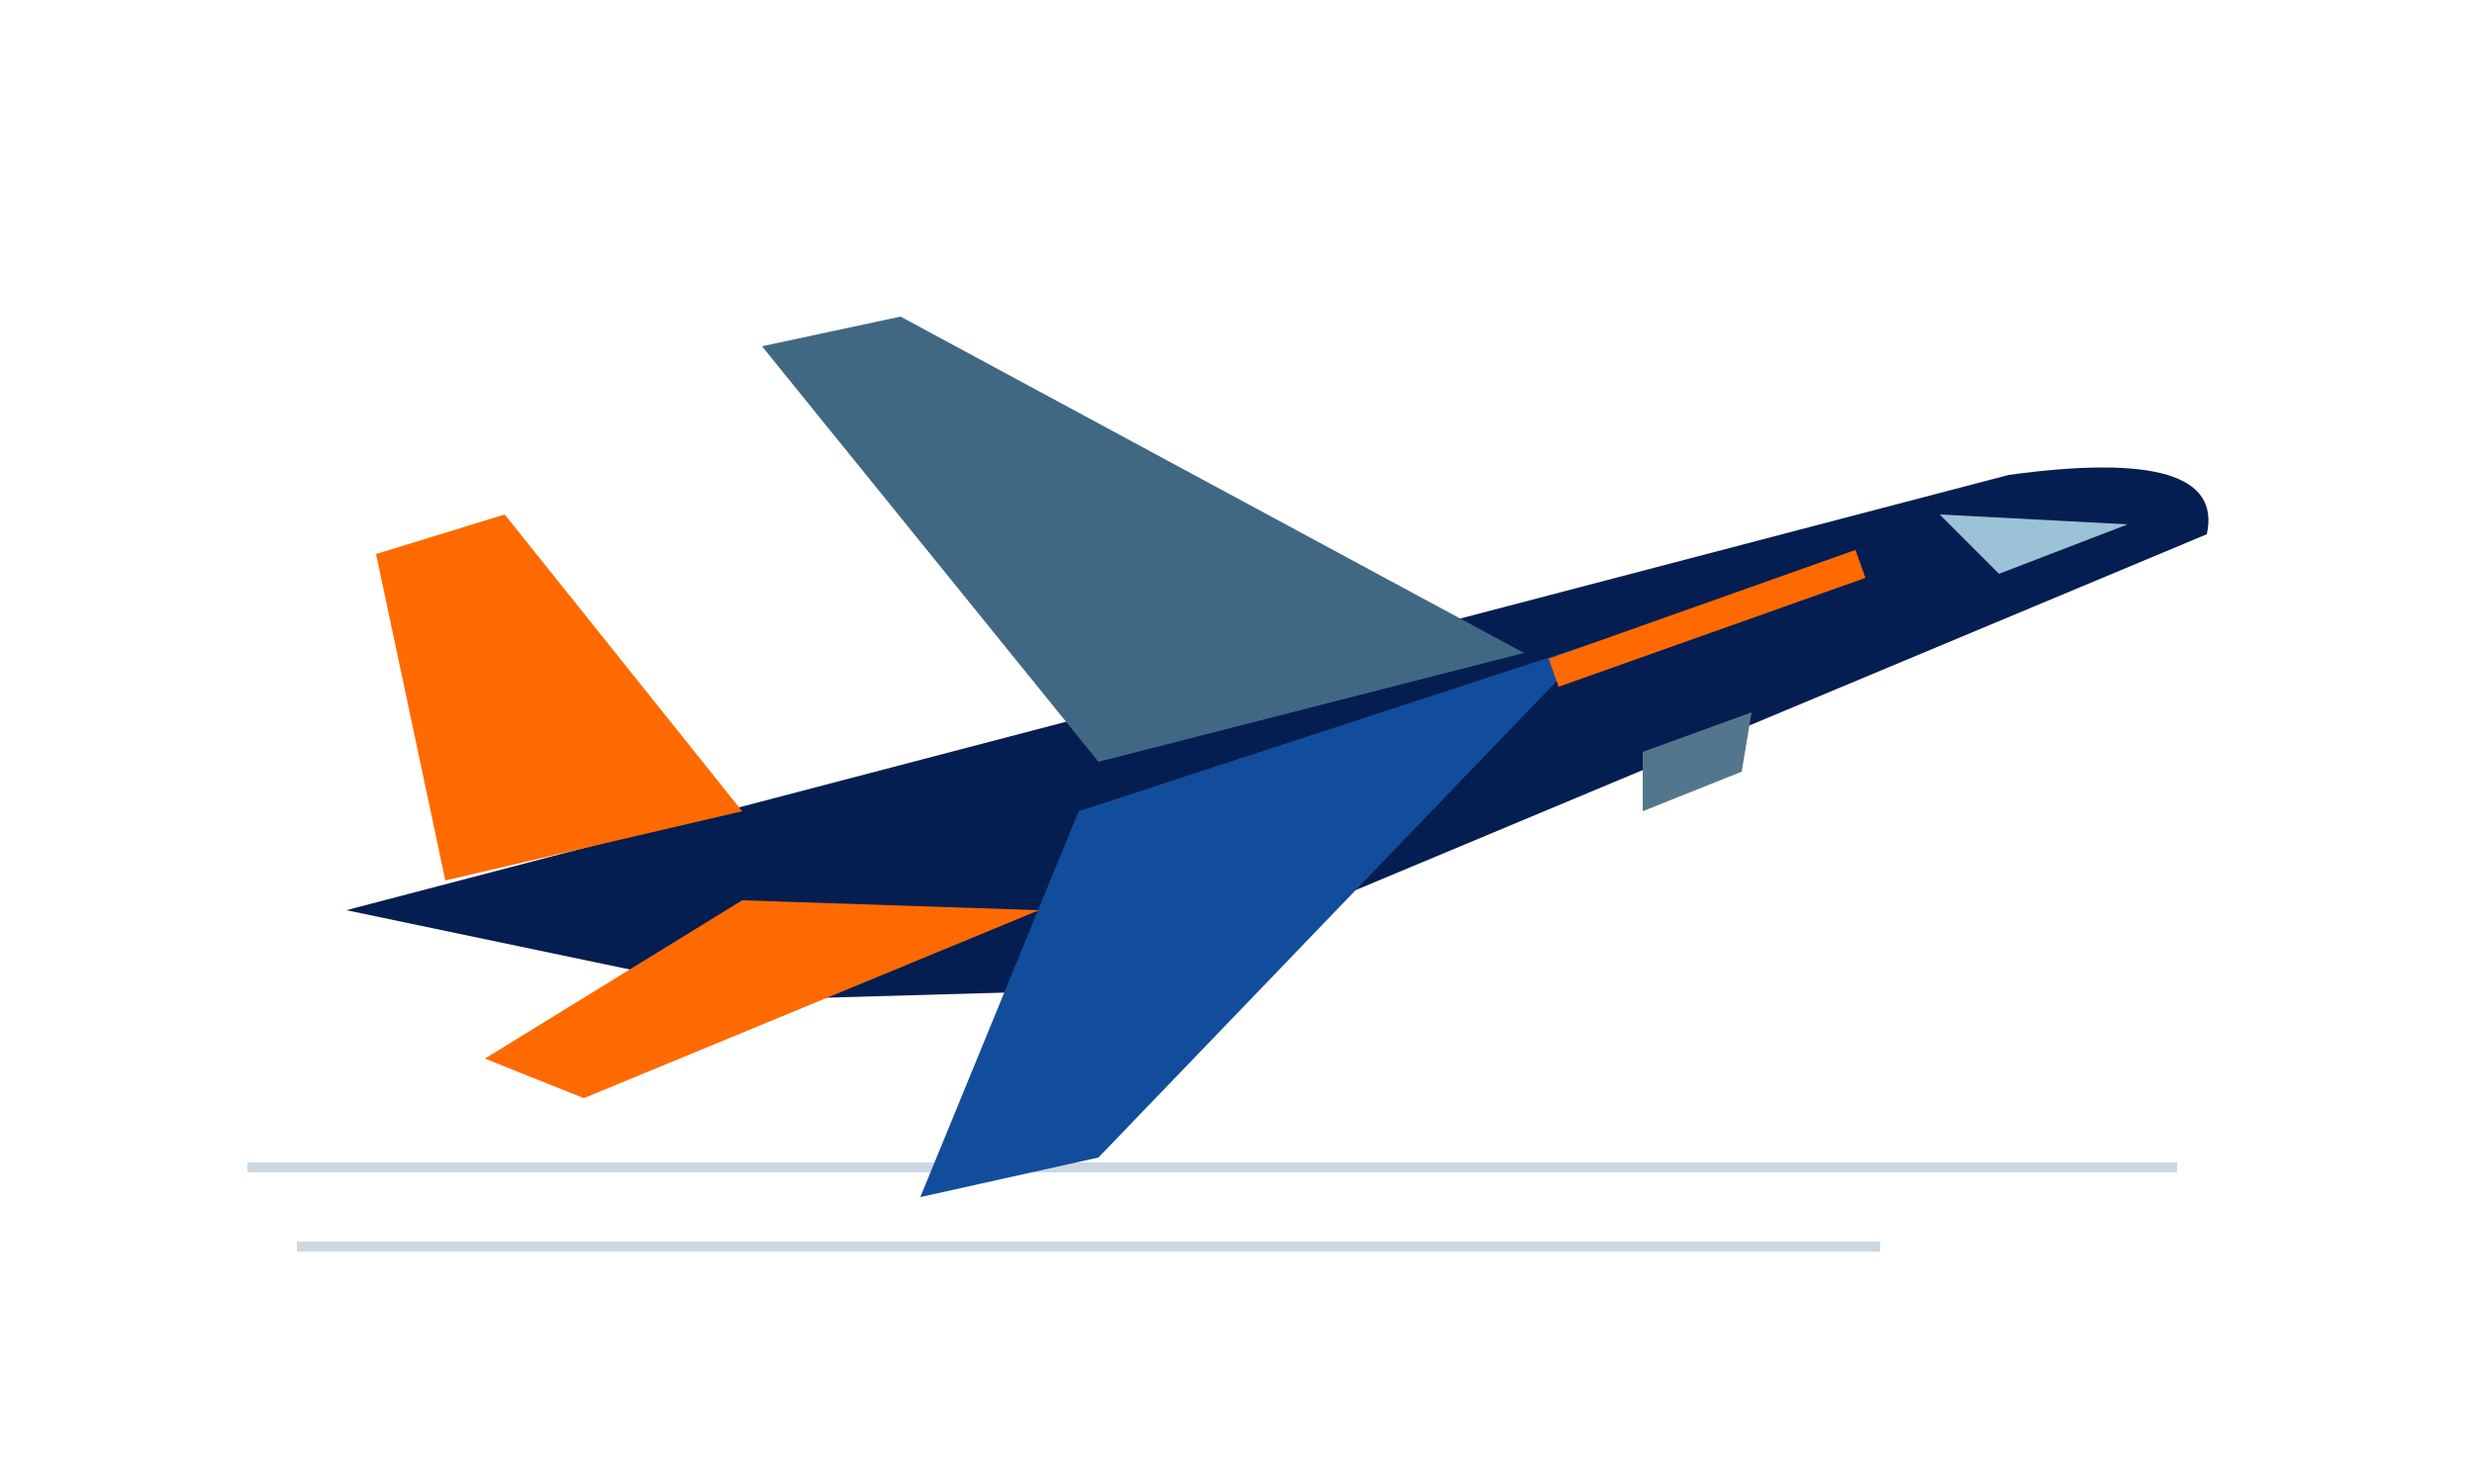
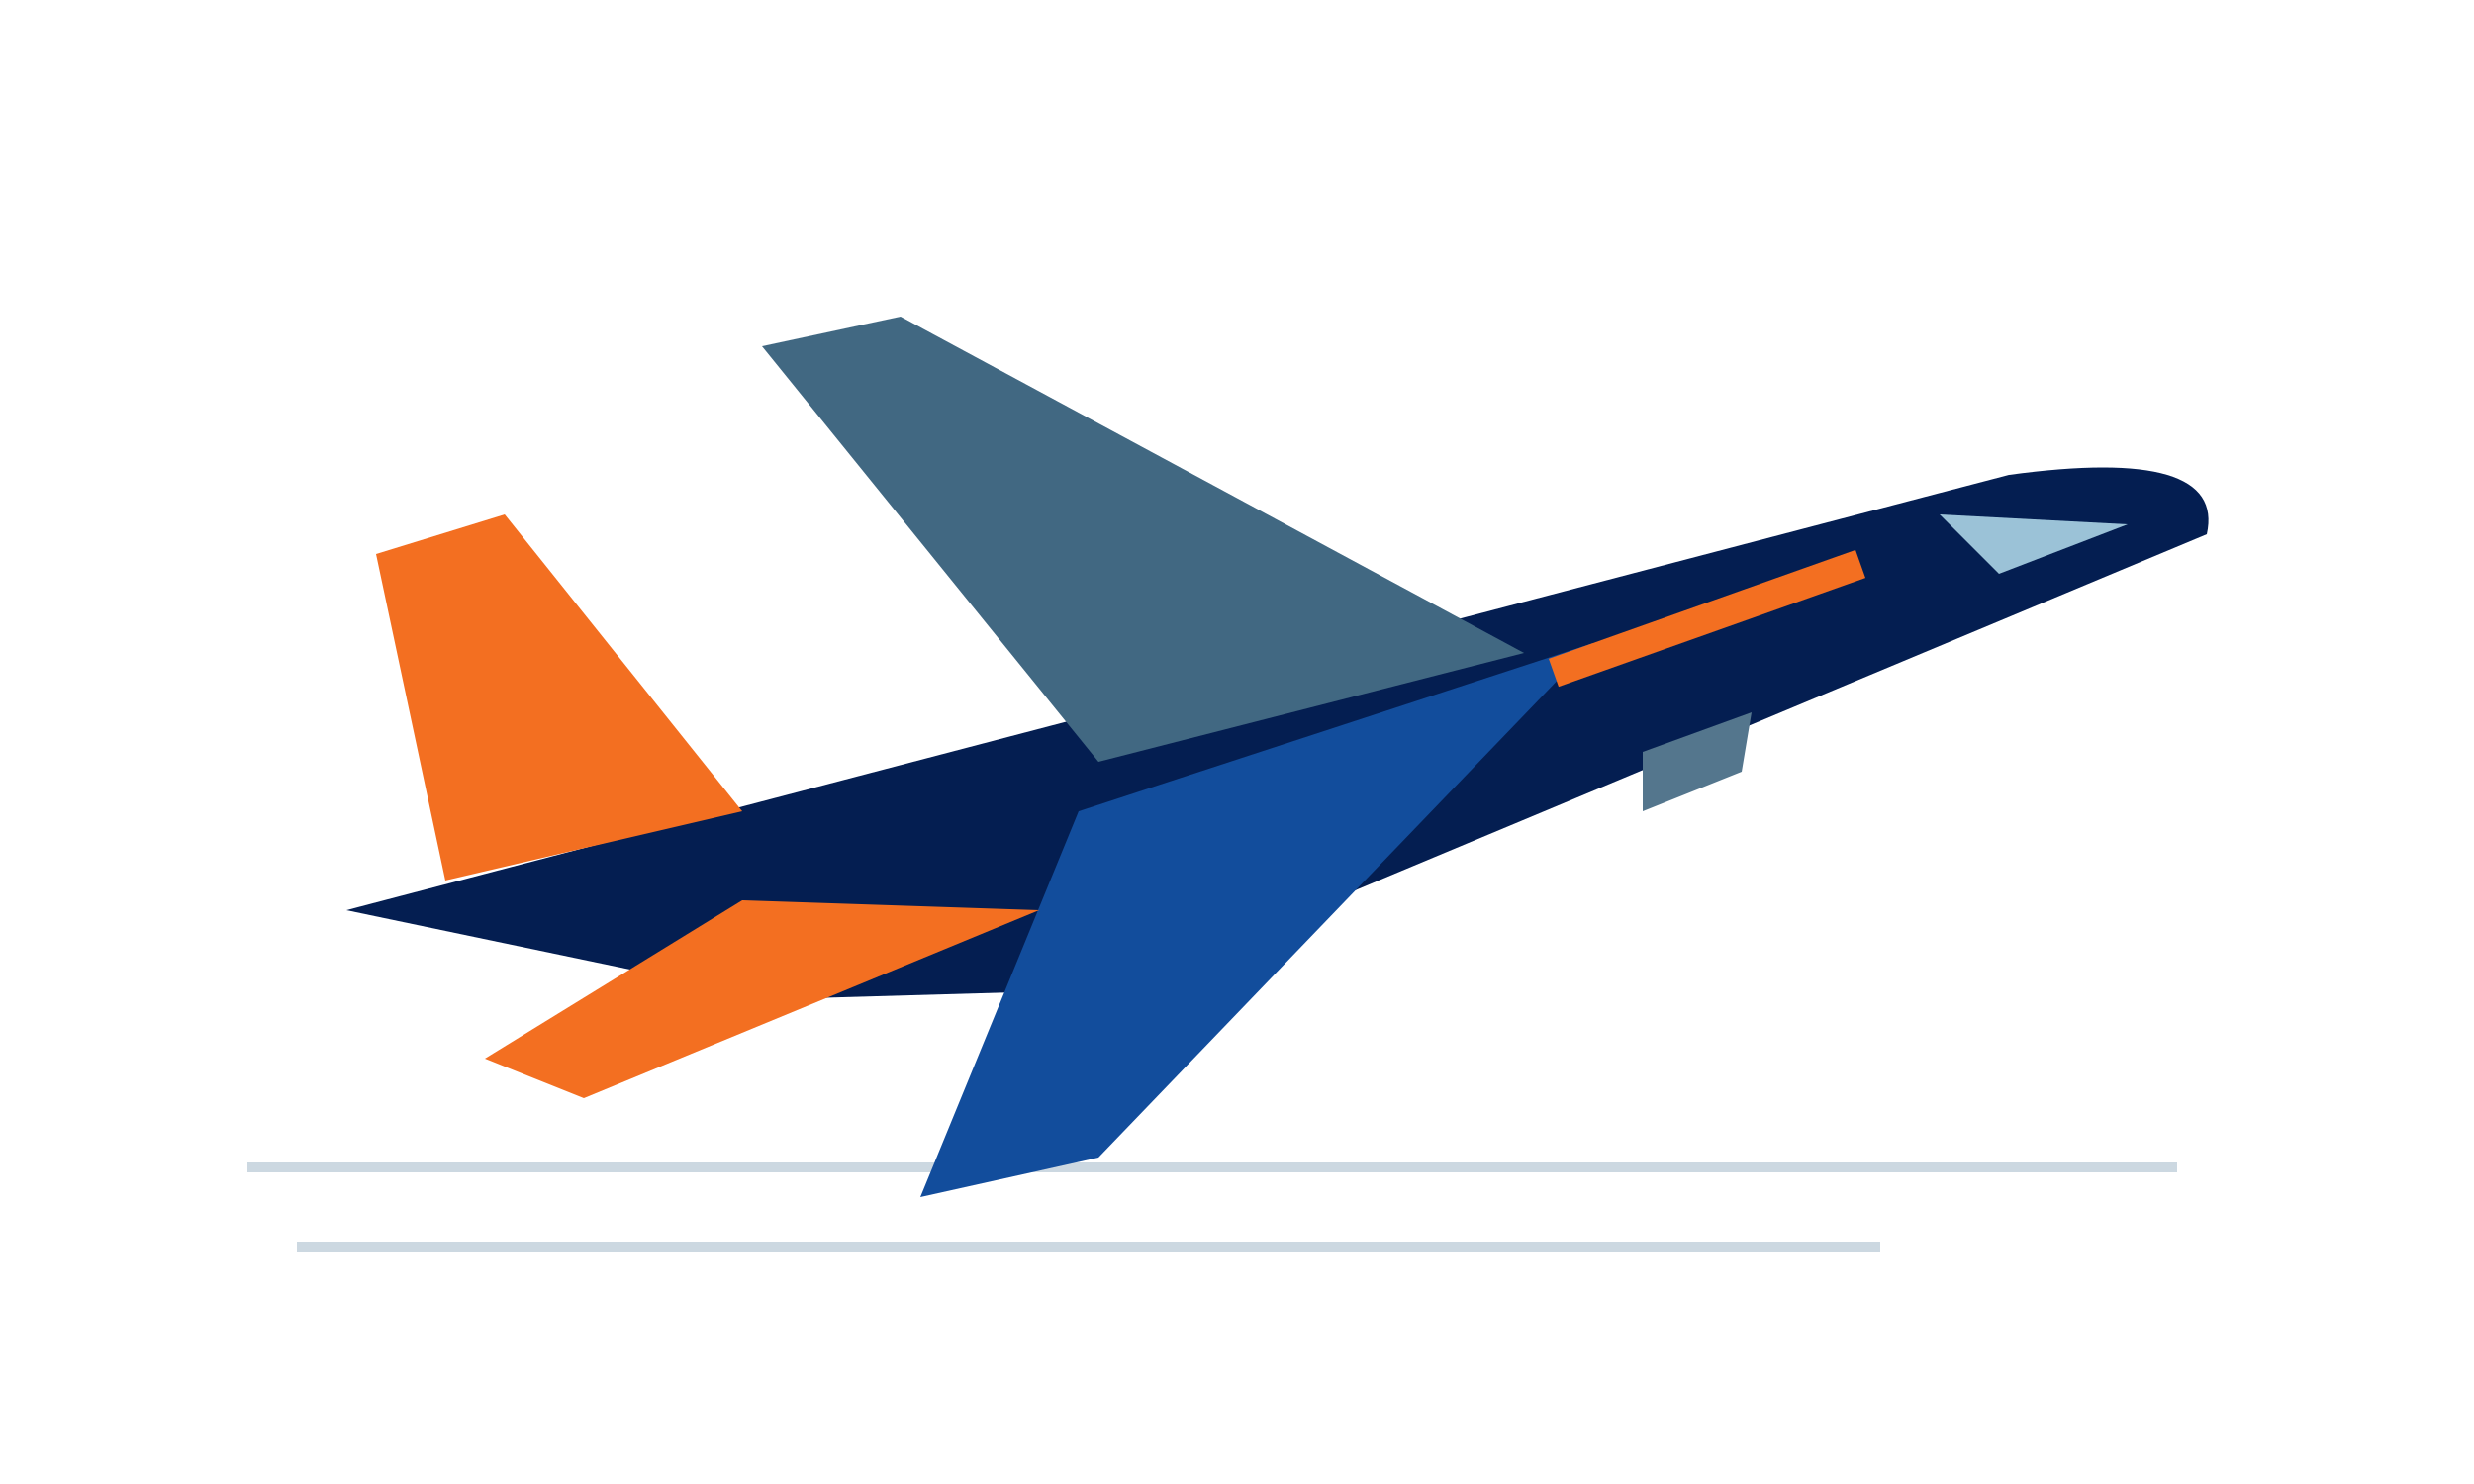
<svg xmlns="http://www.w3.org/2000/svg" viewBox="0 0 250 150" aria-hidden="true">
  <path d="M25 118H220M30 126H190" stroke="#ccd8e1" />
  <path d="M35 92L203 48Q225 45 223 54L113 100 78 101Z" fill="#041E51" />
  <path d="M111 77L77 35 91 32 154 66Z" fill="#416882" />
  <path d="M109 82L93 121 111 117 161 65Z" fill="#124D9C" />
-   <path d="M45 89L38 56 51 52 75 82Z" fill="#FF6A00" />
-   <path d="M75 91L49 107 59 111 105 92Z" fill="#FF6A00" />
+   <path d="M45 89L38 56 51 52 75 82Z" fill="#F36F21" />
+   <path d="M75 91L49 107 59 111 105 92Z" fill="#F36F21" />
  <path d="M196 52L202 58 215 53" fill="#9bc2d7" />
-   <path d="M157 68L188 57" stroke="#FF6A00" stroke-width="3" />
+   <path d="M157 68L188 57" stroke="#F36F21" stroke-width="3" />
  <path d="M166 76L177 72 176 78 166 82Z" fill="#54768d" />
</svg>
